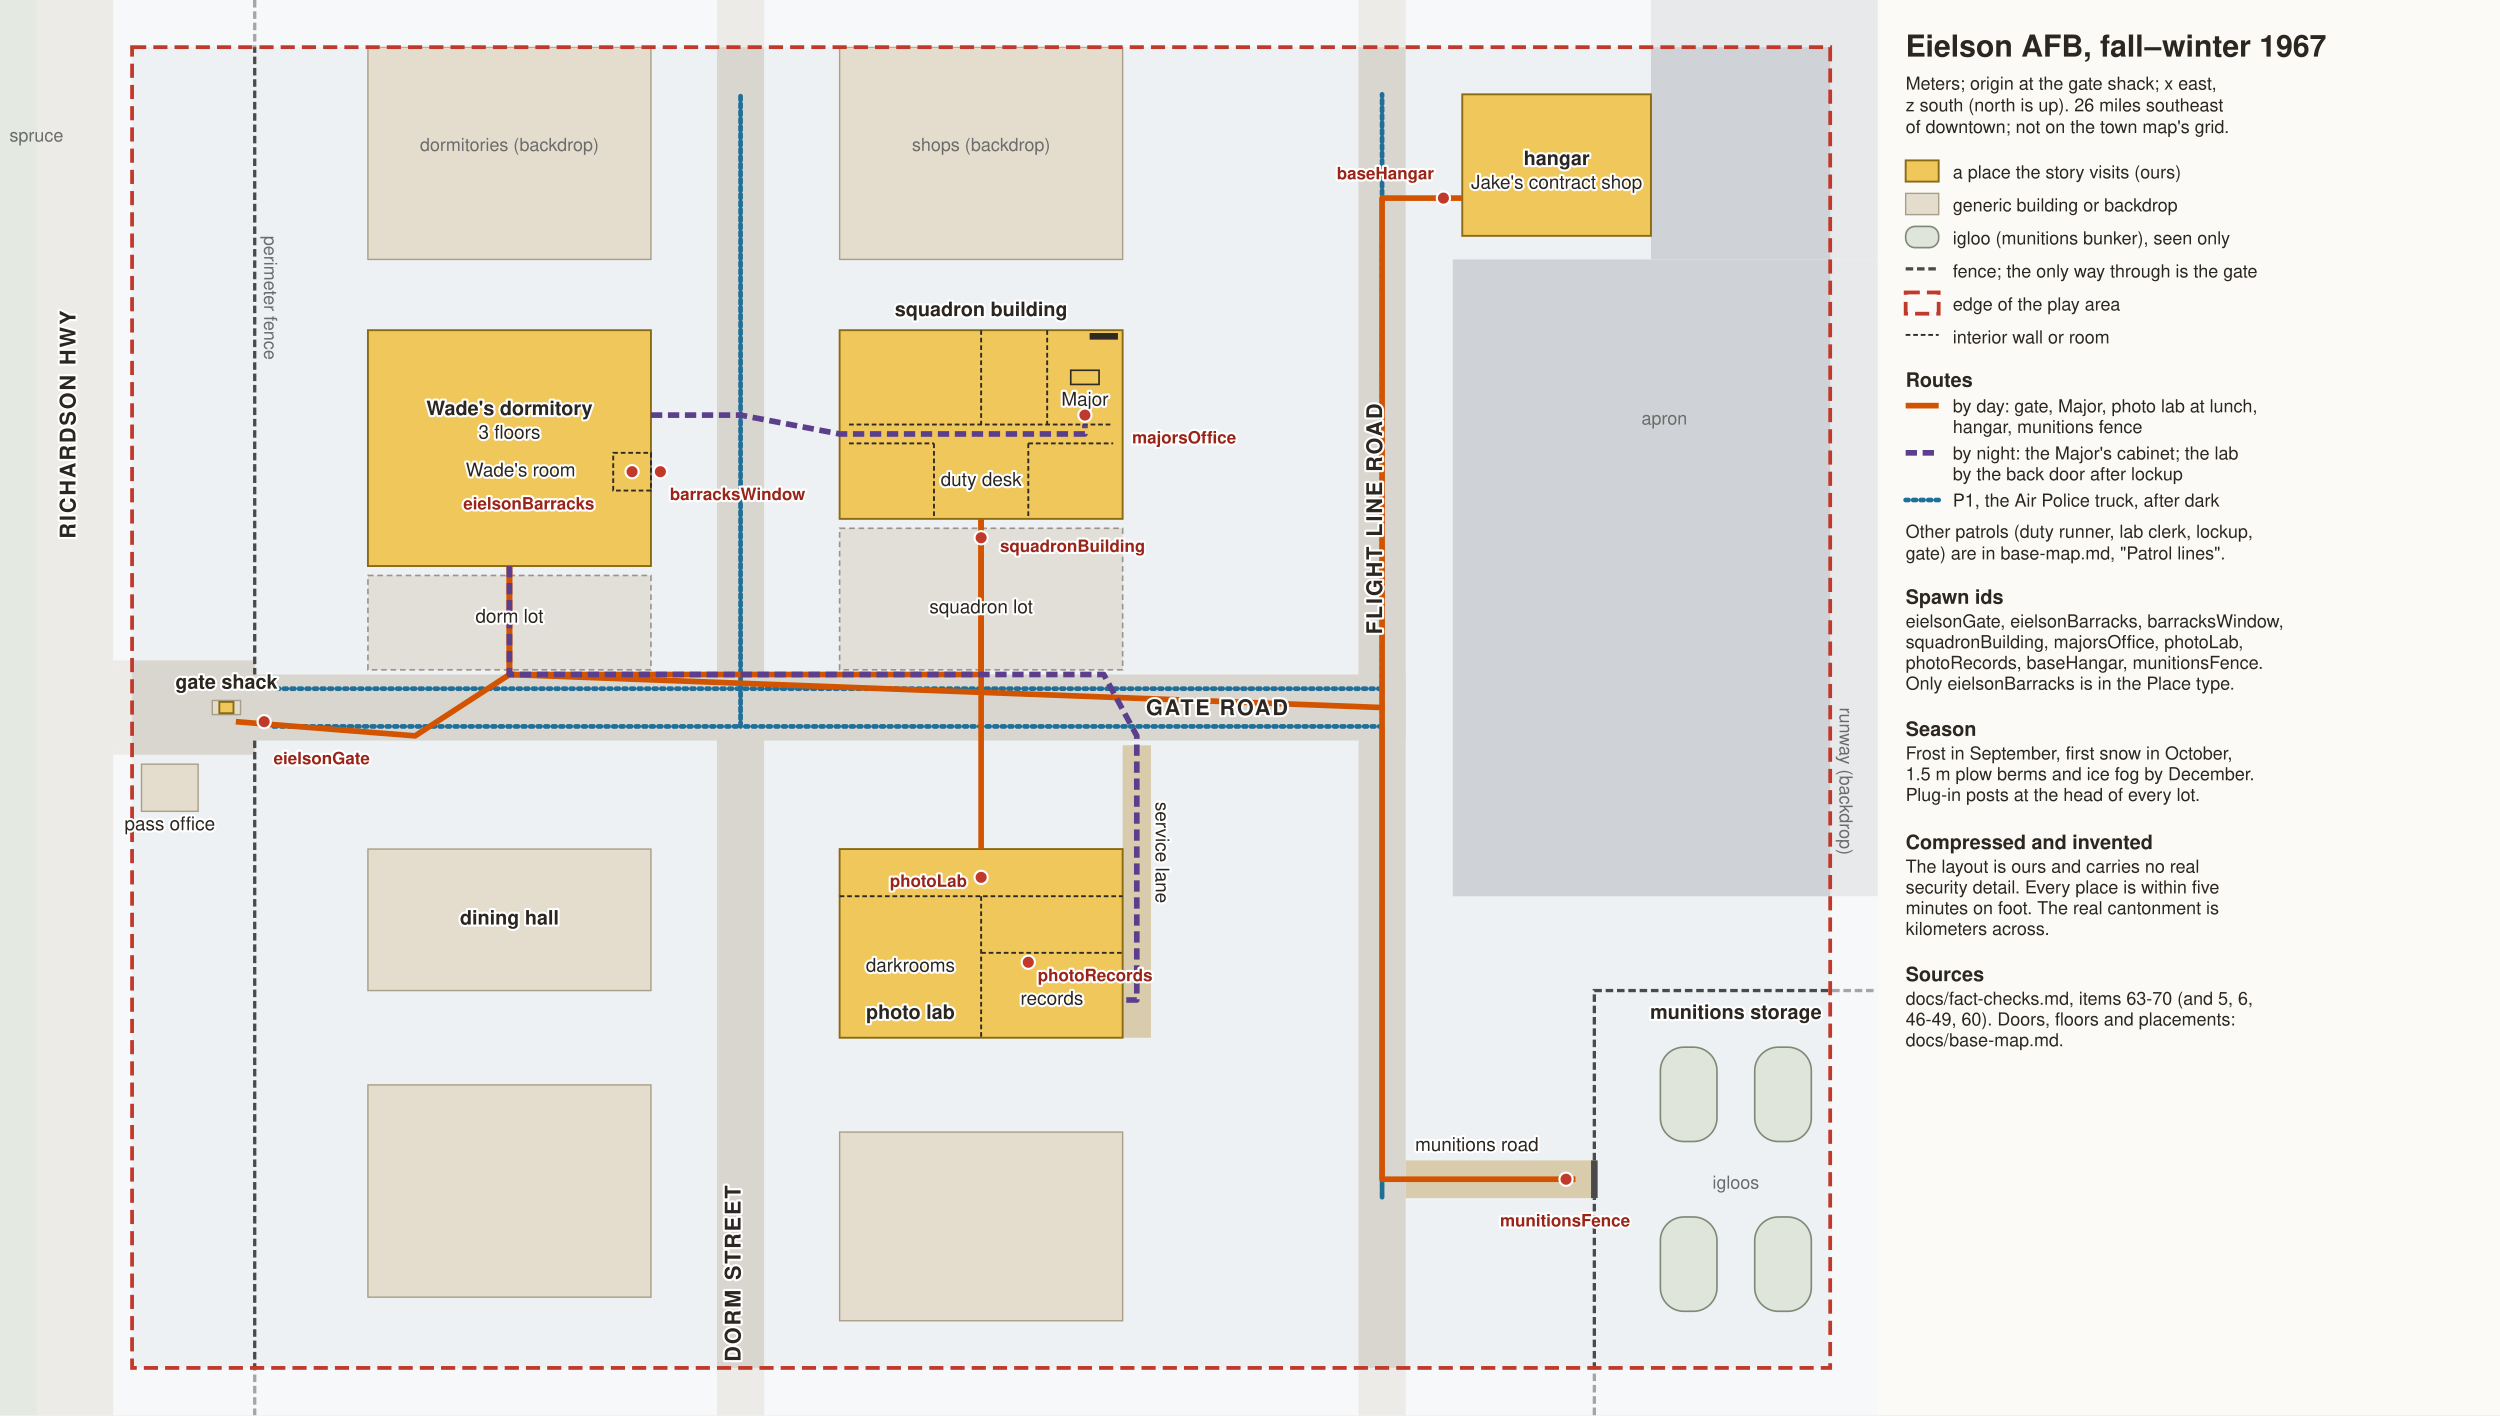
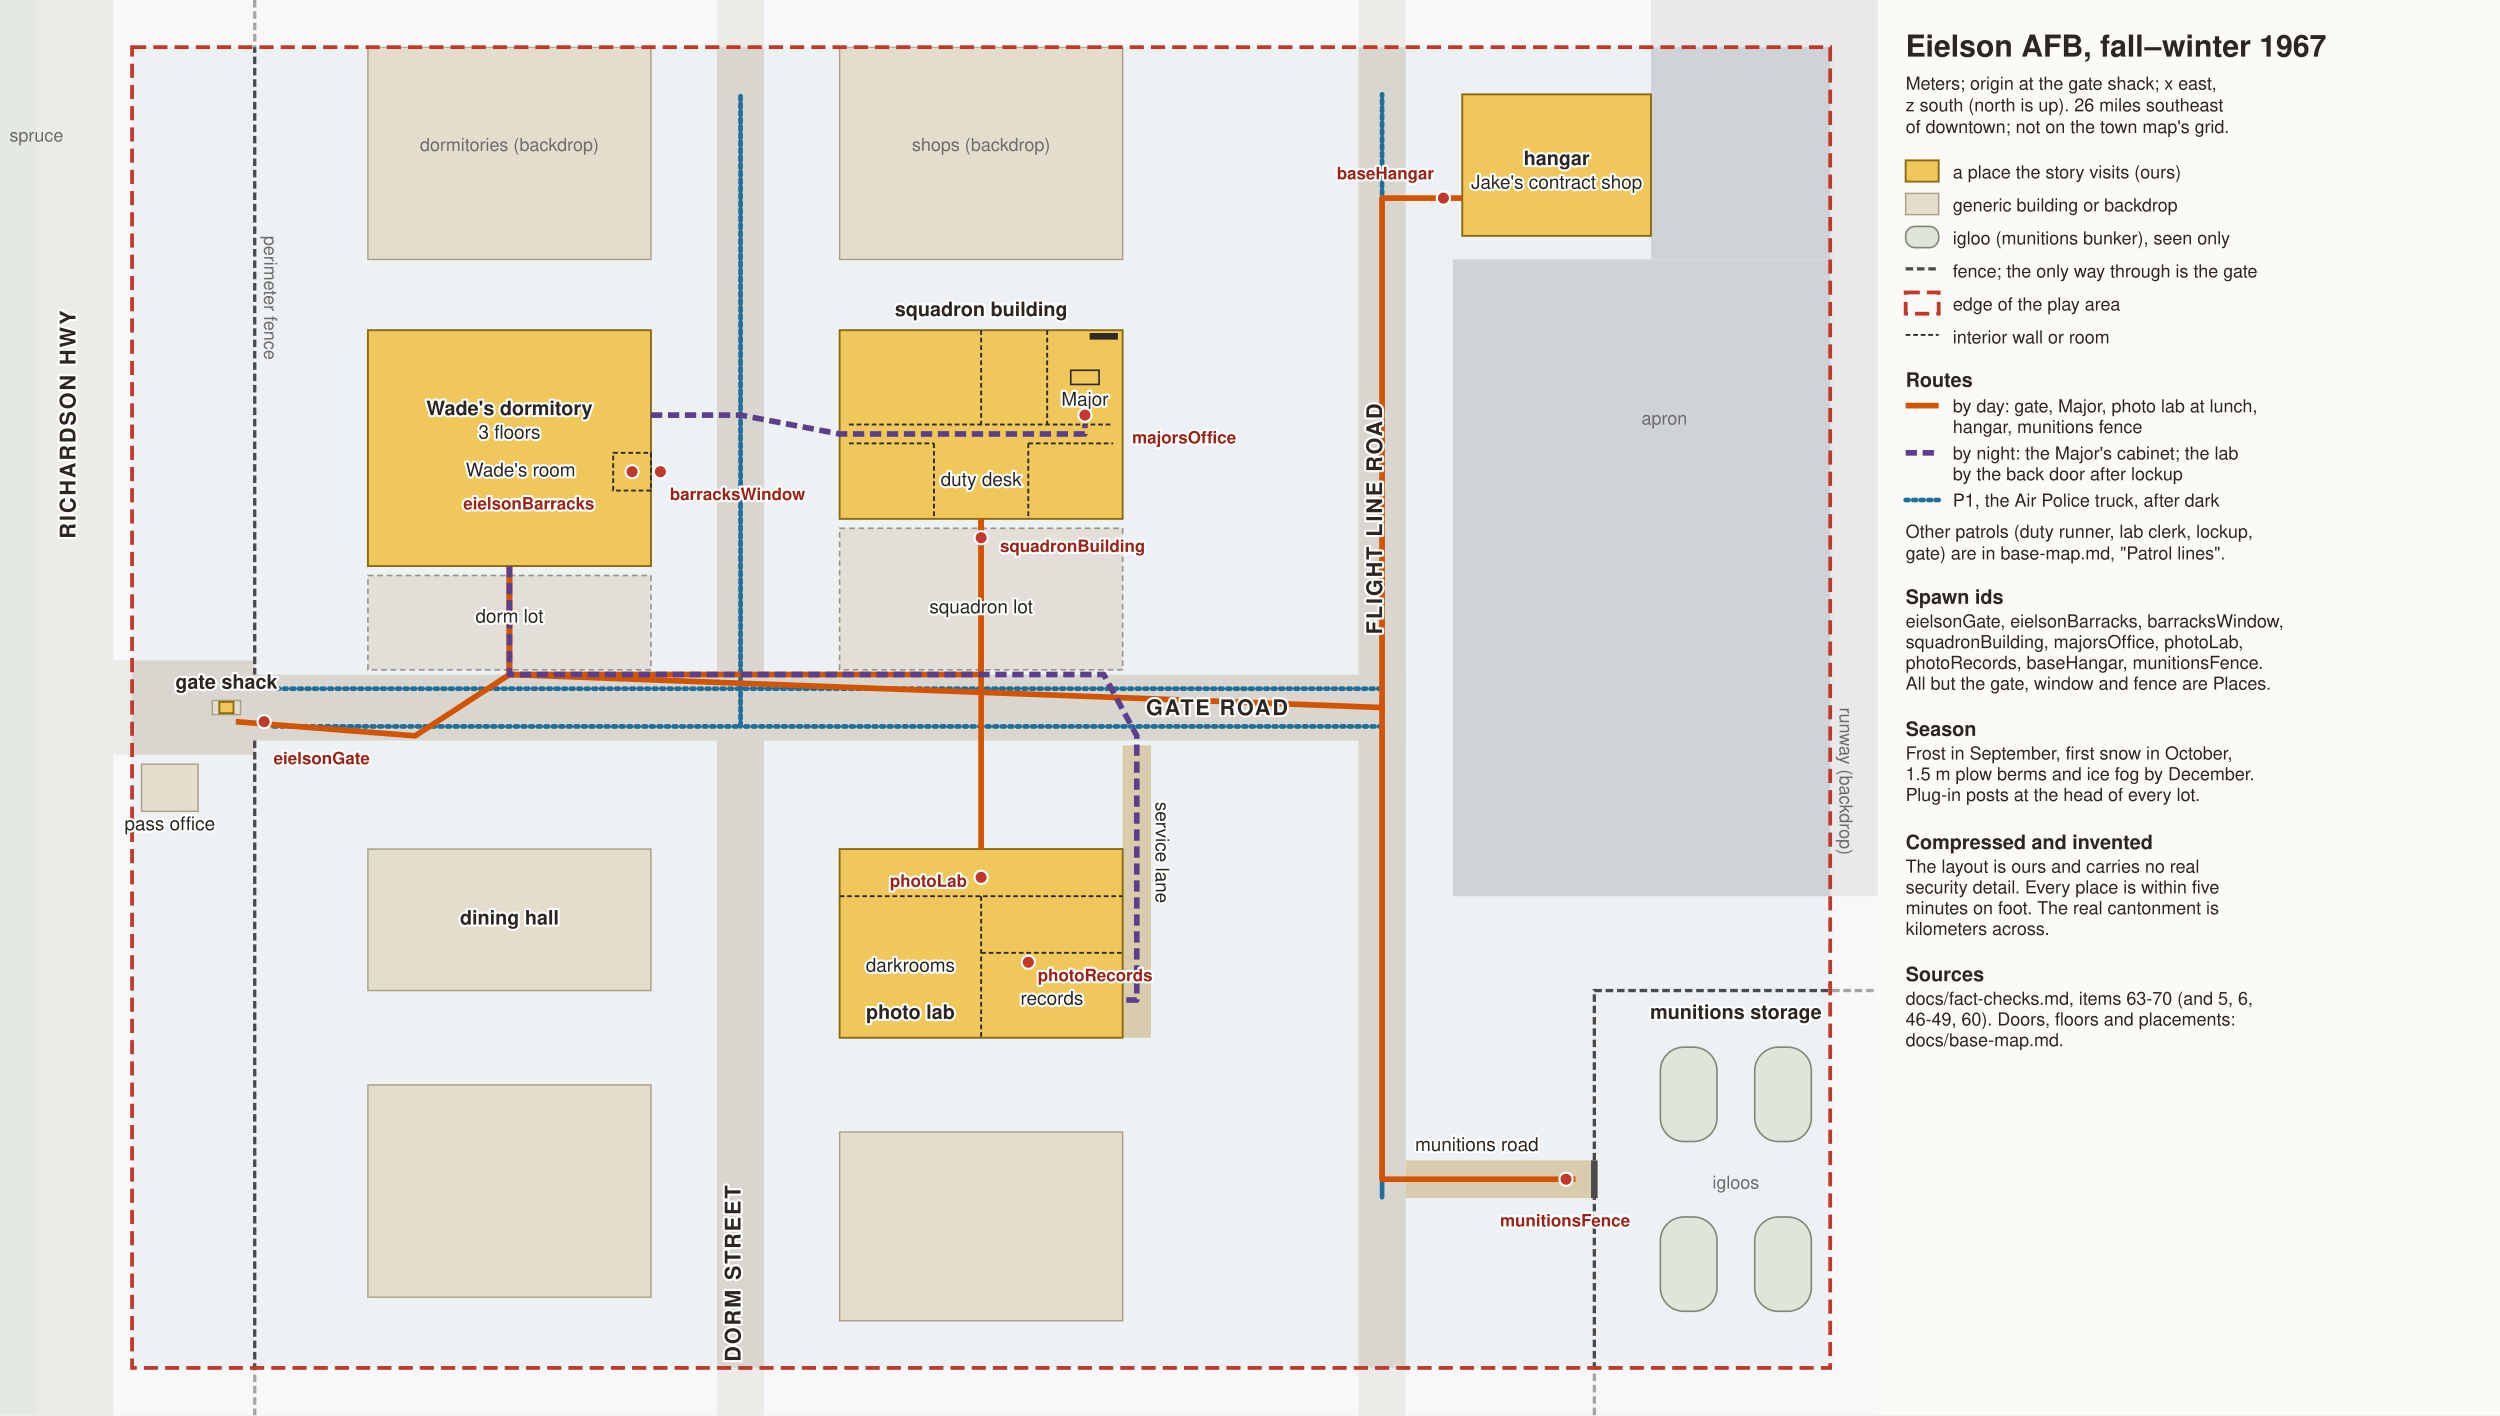
<svg xmlns="http://www.w3.org/2000/svg" viewBox="-48 -150 530 300" width="1590" height="900" font-family="Helvetica, Arial, sans-serif">
  <style>
    .snow { fill: #eef1f3; }
    .spruce { fill: #c9d3c4; }
    .street { fill: #d9d6cf; }
    .gravel { fill: #d8ccad; }
    .apron { fill: #cfd2d6; }
    .lot { fill: #e2dfd8; stroke: #9a958a; stroke-width: 0.35; stroke-dasharray: 1.2 0.8; }
    .ours { fill: #f0c75a; stroke: #8a6a12; stroke-width: 0.4; }
    .gen { fill: #e4ddcd; stroke: #a99f88; stroke-width: 0.3; }
    .igloo { fill: #dfe5da; stroke: #7f8a76; stroke-width: 0.35; }
    .interior { fill: none; stroke: #2f2a24; stroke-width: 0.4; stroke-dasharray: 1 0.6; }
    .fence { fill: none; stroke: #4a4a4a; stroke-width: 0.7; stroke-dasharray: 1.6 0.8; }
    .offplay { fill: #ffffff; opacity: 0.5; }
    .bound { fill: none; stroke: #c0392b; stroke-width: 0.8; stroke-dasharray: 3 1.5; }
    .route { fill: none; stroke: #d35400; stroke-width: 1.2; stroke-linejoin: round; }
    .night { fill: none; stroke: #5b3f8c; stroke-width: 1.2; stroke-dasharray: 2.4 1.2; stroke-linejoin: round; }
    .patrol { fill: none; stroke: #1f6f99; stroke-width: 1.0; stroke-dasharray: 0.6 1.0; stroke-linecap: round; stroke-linejoin: round; }
    .spawn { fill: #c0392b; stroke: #ffffff; stroke-width: 0.45; }
    .halo { paint-order: stroke; stroke: #ffffff; stroke-width: 0.9px; stroke-linejoin: round; }
    .t { fill: #2b2620; font-size: 4px; }
    .tbld { fill: #2b2620; font-size: 4.2px; font-weight: bold; }
    .tst { fill: #2b2620; font-size: 4.6px; font-weight: bold; letter-spacing: 0.4px; }
    .tb { fill: #1f4f66; font-size: 3.8px; font-style: italic; }
    .tsp { fill: #9b2418; font-size: 3.6px; font-weight: bold; }
    .tg { fill: #6b6b6b; font-size: 3.8px; }
    .th { fill: #2b2620; font-size: 6.4px; font-weight: bold; }
    .tl { fill: #2b2620; font-size: 3.8px; }
    .tlb { fill: #2b2620; font-size: 4.2px; font-weight: bold; }
  </style>
  <rect x="-48" y="-150" width="530" height="300" fill="#fbfaf6" />
  <rect class="snow" x="-48" y="-150" width="398" height="300" />
  <rect class="spruce" x="-48" y="-150" width="8" height="300" />
  <rect class="street" x="-40" y="-150" width="16" height="300" />
  <rect class="street" x="-24" y="-7" width="274" height="14" />
  <rect class="street" x="104" y="-150" width="10" height="300" />
  <rect class="street" x="240" y="-150" width="10" height="300" />
  <rect class="gravel" x="250" y="96" width="40" height="8" />
  <rect class="gravel" x="190" y="8" width="6" height="62" />
  <rect class="apron" x="260" y="-95" width="90" height="135" />
  <rect class="apron" x="302" y="-150" width="48" height="55" />
  <rect class="street" x="-24" y="-10" width="30" height="20" />
  <rect class="gen" x="-3" y="-1.5" width="6" height="3" />
  <rect class="ours" x="-1.5" y="-1.2" width="3" height="2.4" />
  <rect class="lot" x="30" y="-28" width="60" height="20" />
  <rect class="lot" x="130" y="-38" width="60" height="30" />
  <path class="fence" d="M 6 -150 V -7 M 6 7 V 150" />
  <path class="fence" d="M 290 150 V 104 M 290 96 V 60 H 350" />
  <path d="M 290 96 V 104" stroke="#4a4a4a" stroke-width="1.4" />
  <rect class="gen" x="-18" y="12" width="12" height="10" />
  <rect class="ours" x="30" y="-80" width="60" height="50" />
  <rect class="gen" x="30" y="30" width="60" height="30" />
  <rect class="ours" x="130" y="-80" width="60" height="40" />
  <rect class="ours" x="130" y="30" width="60" height="40" />
  <rect class="ours" x="262" y="-130" width="40" height="30" />
  <rect class="gen" x="30" y="-140" width="60" height="45" />
  <rect class="gen" x="30" y="80" width="60" height="45" />
  <rect class="gen" x="130" y="-140" width="60" height="45" />
  <rect class="gen" x="130" y="90" width="60" height="40" />
  <rect class="igloo" x="304" y="72" width="12" height="20" rx="5" />
  <rect class="igloo" x="324" y="72" width="12" height="20" rx="5" />
  <rect class="igloo" x="304" y="108" width="12" height="20" rx="5" />
  <rect class="igloo" x="324" y="108" width="12" height="20" rx="5" />
  <rect class="interior" x="82" y="-54" width="8" height="8" />
  <path class="interior" d="M 132 -60 H 188 M 132 -56 H 150 M 170 -56 H 188 M 150 -56 V -40 M 170 -56 V -40 M 174 -80 V -60 M 160 -80 V -60" />
  <path class="interior" d="M 130 40 H 190 M 160 40 V 70 M 160 52 H 190" />
  <rect x="183" y="-79.4" width="6" height="1.4" fill="#2f2a24" />
  <rect x="179" y="-71.5" width="6" height="3" fill="none" stroke="#2f2a24" stroke-width="0.35" />
  <rect class="offplay" x="-48" y="-150" width="28" height="300" />
  <rect class="offplay" x="340" y="-150" width="10" height="300" />
  <rect class="offplay" x="-20" y="-150" width="360" height="10" />
  <rect class="offplay" x="-20" y="140" width="360" height="10" />
  <rect class="bound" x="-20" y="-140" width="360" height="280" />
  <path class="patrol" d="M 10 4 H 109 V -130 V 4 H 245 V 104 V -130 V -4 H 10" />
  <polyline class="route" points="2,3 40,6 60,-7 60,-30" />
  <polyline class="route" points="60,-30 60,-7 160,-7 160,-40" />
  <polyline class="route" points="160,-40 160,-7 160,8 160,30" />
  <polyline class="route" points="60,-7 245,0 245,-108 262,-108" />
  <polyline class="route" points="245,0 245,100 286,100" />
  <polyline class="night" points="90,-62 109,-62 130,-58 182,-58 182,-60" />
  <polyline class="night" points="60,-30 60,-7 186,-7 193,6 193,62 190,62" />
  <text class="tst halo" x="-32" y="-60" transform="rotate(-90 -32 -60)" text-anchor="middle">RICHARDSON HWY</text>
  <text class="tst halo" x="210" y="1.6" text-anchor="middle">GATE ROAD</text>
  <text class="tst halo" x="109" y="120" transform="rotate(-90 109 120)" text-anchor="middle">DORM STREET</text>
  <text class="tst halo" x="245" y="-40" transform="rotate(-90 245 -40)" text-anchor="middle">FLIGHT LINE ROAD</text>
  <text class="t halo" x="252" y="94">munitions road</text>
  <text class="t halo" x="197" y="20" transform="rotate(90 197 20)">service lane</text>
  <text class="tg" x="300" y="-60">apron</text>
  <text class="tg" x="342" y="0" transform="rotate(90 342 0)">runway (backdrop)</text>
  <text class="tg" x="-46" y="-120">spruce</text>
  <text class="tg" x="8" y="-100" transform="rotate(90 8 -100)">perimeter fence</text>
  <text class="tbld halo" x="0" y="-4" text-anchor="middle">gate shack</text>
  <text class="t halo" x="-12" y="26" text-anchor="middle">pass office</text>
  <text class="tbld halo" x="60" y="-62" text-anchor="middle">Wade's dormitory</text>
  <text class="t halo" x="60" y="-57" text-anchor="middle">3 floors</text>
  <text class="t halo" x="74" y="-49" text-anchor="end">Wade's room</text>
  <text class="t halo" x="60" y="-18" text-anchor="middle">dorm lot</text>
  <text class="tbld halo" x="60" y="46" text-anchor="middle">dining hall</text>
  <text class="tbld halo" x="160" y="-83" text-anchor="middle">squadron building</text>
  <text class="t halo" x="160" y="-47" text-anchor="middle">duty desk</text>
  <text class="t halo" x="182" y="-64" text-anchor="middle">Major</text>
  <text class="t halo" x="160" y="-20" text-anchor="middle">squadron lot</text>
  <text class="tbld halo" x="145" y="66" text-anchor="middle">photo lab</text>
  <text class="t halo" x="145" y="56" text-anchor="middle">darkrooms</text>
  <text class="t halo" x="175" y="63" text-anchor="middle">records</text>
  <text class="tbld halo" x="282" y="-115" text-anchor="middle">hangar</text>
  <text class="t halo" x="282" y="-110" text-anchor="middle">Jake's contract shop</text>
  <text class="tbld halo" x="320" y="66" text-anchor="middle">munitions storage</text>
  <text class="tg" x="320" y="102" text-anchor="middle">igloos</text>
  <text class="tg" x="60" y="-118" text-anchor="middle">dormitories (backdrop)</text>
  <text class="tg" x="160" y="-118" text-anchor="middle">shops (backdrop)</text>
  <g>
    <circle class="spawn" cx="8" cy="3" r="1.4" />
    <circle class="spawn" cx="86" cy="-50" r="1.4" />
    <circle class="spawn" cx="92" cy="-50" r="1.4" />
    <circle class="spawn" cx="160" cy="-36" r="1.4" />
    <circle class="spawn" cx="182" cy="-62" r="1.4" />
    <circle class="spawn" cx="160" cy="36" r="1.4" />
    <circle class="spawn" cx="170" cy="54" r="1.4" />
    <circle class="spawn" cx="258" cy="-108" r="1.4" />
    <circle class="spawn" cx="284" cy="100" r="1.4" />
  </g>
  <text class="tsp halo" x="10" y="12">eielsonGate</text>
  <text class="tsp halo" x="94" y="-44">barracksWindow</text>
  <text class="tsp halo" x="78" y="-42" text-anchor="end">eielsonBarracks</text>
  <text class="tsp halo" x="164" y="-33">squadronBuilding</text>
  <text class="tsp halo" x="192" y="-56">majorsOffice</text>
  <text class="tsp halo" x="157" y="38" text-anchor="end">photoLab</text>
  <text class="tsp halo" x="172" y="58">photoRecords</text>
  <text class="tsp halo" x="256" y="-112" text-anchor="end">baseHangar</text>
  <text class="tsp halo" x="270" y="110">munitionsFence</text>
  <text class="th" x="356" y="-138">Eielson AFB, fall–winter 1967</text>
  <text class="tl" x="356" y="-131">Meters; origin at the gate shack; x east,</text>
  <text class="tl" x="356" y="-126.4">z south (north is up). 26 miles southeast</text>
  <text class="tl" x="356" y="-121.8">of downtown; not on the town map's grid.</text>
  <rect class="ours" x="356" y="-116" width="7" height="4.5" />
  <text class="tl" x="366" y="-112.2">a place the story visits (ours)</text>
  <rect class="gen" x="356" y="-109" width="7" height="4.5" />
  <text class="tl" x="366" y="-105.2">generic building or backdrop</text>
  <rect class="igloo" x="356" y="-102" width="7" height="4.5" rx="2" />
  <text class="tl" x="366" y="-98.2">igloo (munitions bunker), seen only</text>
  <path class="fence" d="M 356 -93 H 363" />
  <text class="tl" x="366" y="-91.2">fence; the only way through is the gate</text>
  <rect class="bound" x="356" y="-88" width="7" height="4.5" />
  <text class="tl" x="366" y="-84.2">edge of the play area</text>
  <path class="interior" d="M 356 -79 H 363" />
  <text class="tl" x="366" y="-77.2">interior wall or room</text>
  <text class="tlb" x="356" y="-68">Routes</text>
  <path class="route" d="M 356 -64 H 363" />
  <text class="tl" x="366" y="-62.6">by day: gate, Major, photo lab at lunch,</text>
  <text class="tl" x="366" y="-58.2">hangar, munitions fence</text>
  <path class="night" d="M 356 -54 H 363" />
  <text class="tl" x="366" y="-52.6">by night: the Major's cabinet; the lab</text>
  <text class="tl" x="366" y="-48.2">by the back door after lockup</text>
  <path class="patrol" d="M 356 -44 H 363" />
  <text class="tl" x="366" y="-42.6">P1, the Air Police truck, after dark</text>
  <text class="tl" x="356" y="-36">Other patrols (duty runner, lab clerk, lockup,</text>
  <text class="tl" x="356" y="-31.4">gate) are in base-map.md, "Patrol lines".</text>
  <text class="tlb" x="356" y="-22">Spawn ids</text>
  <text class="tl" x="356" y="-17">eielsonGate, eielsonBarracks, barracksWindow,</text>
  <text class="tl" x="356" y="-12.6">squadronBuilding, majorsOffice, photoLab,</text>
  <text class="tl" x="356" y="-8.2">photoRecords, baseHangar, munitionsFence.</text>
-   <text class="tl" x="356" y="-3.8">Only eielsonBarracks is in the Place type.</text>
+   <text class="tl" x="356" y="-3.8">All but the gate, window and fence are Places.</text>
  <text class="tlb" x="356" y="6">Season</text>
  <text class="tl" x="356" y="11">Frost in September, first snow in October,</text>
  <text class="tl" x="356" y="15.4">1.5 m plow berms and ice fog by December.</text>
  <text class="tl" x="356" y="19.8">Plug-in posts at the head of every lot.</text>
  <text class="tlb" x="356" y="30">Compressed and invented</text>
  <text class="tl" x="356" y="35">The layout is ours and carries no real</text>
  <text class="tl" x="356" y="39.4">security detail. Every place is within five</text>
  <text class="tl" x="356" y="43.8">minutes on foot. The real cantonment is</text>
  <text class="tl" x="356" y="48.2">kilometers across.</text>
  <text class="tlb" x="356" y="58">Sources</text>
  <text class="tl" x="356" y="63">docs/fact-checks.md, items 63-70 (and 5, 6,</text>
  <text class="tl" x="356" y="67.4">46-49, 60). Doors, floors and placements:</text>
  <text class="tl" x="356" y="71.8">docs/base-map.md.</text>
</svg>
